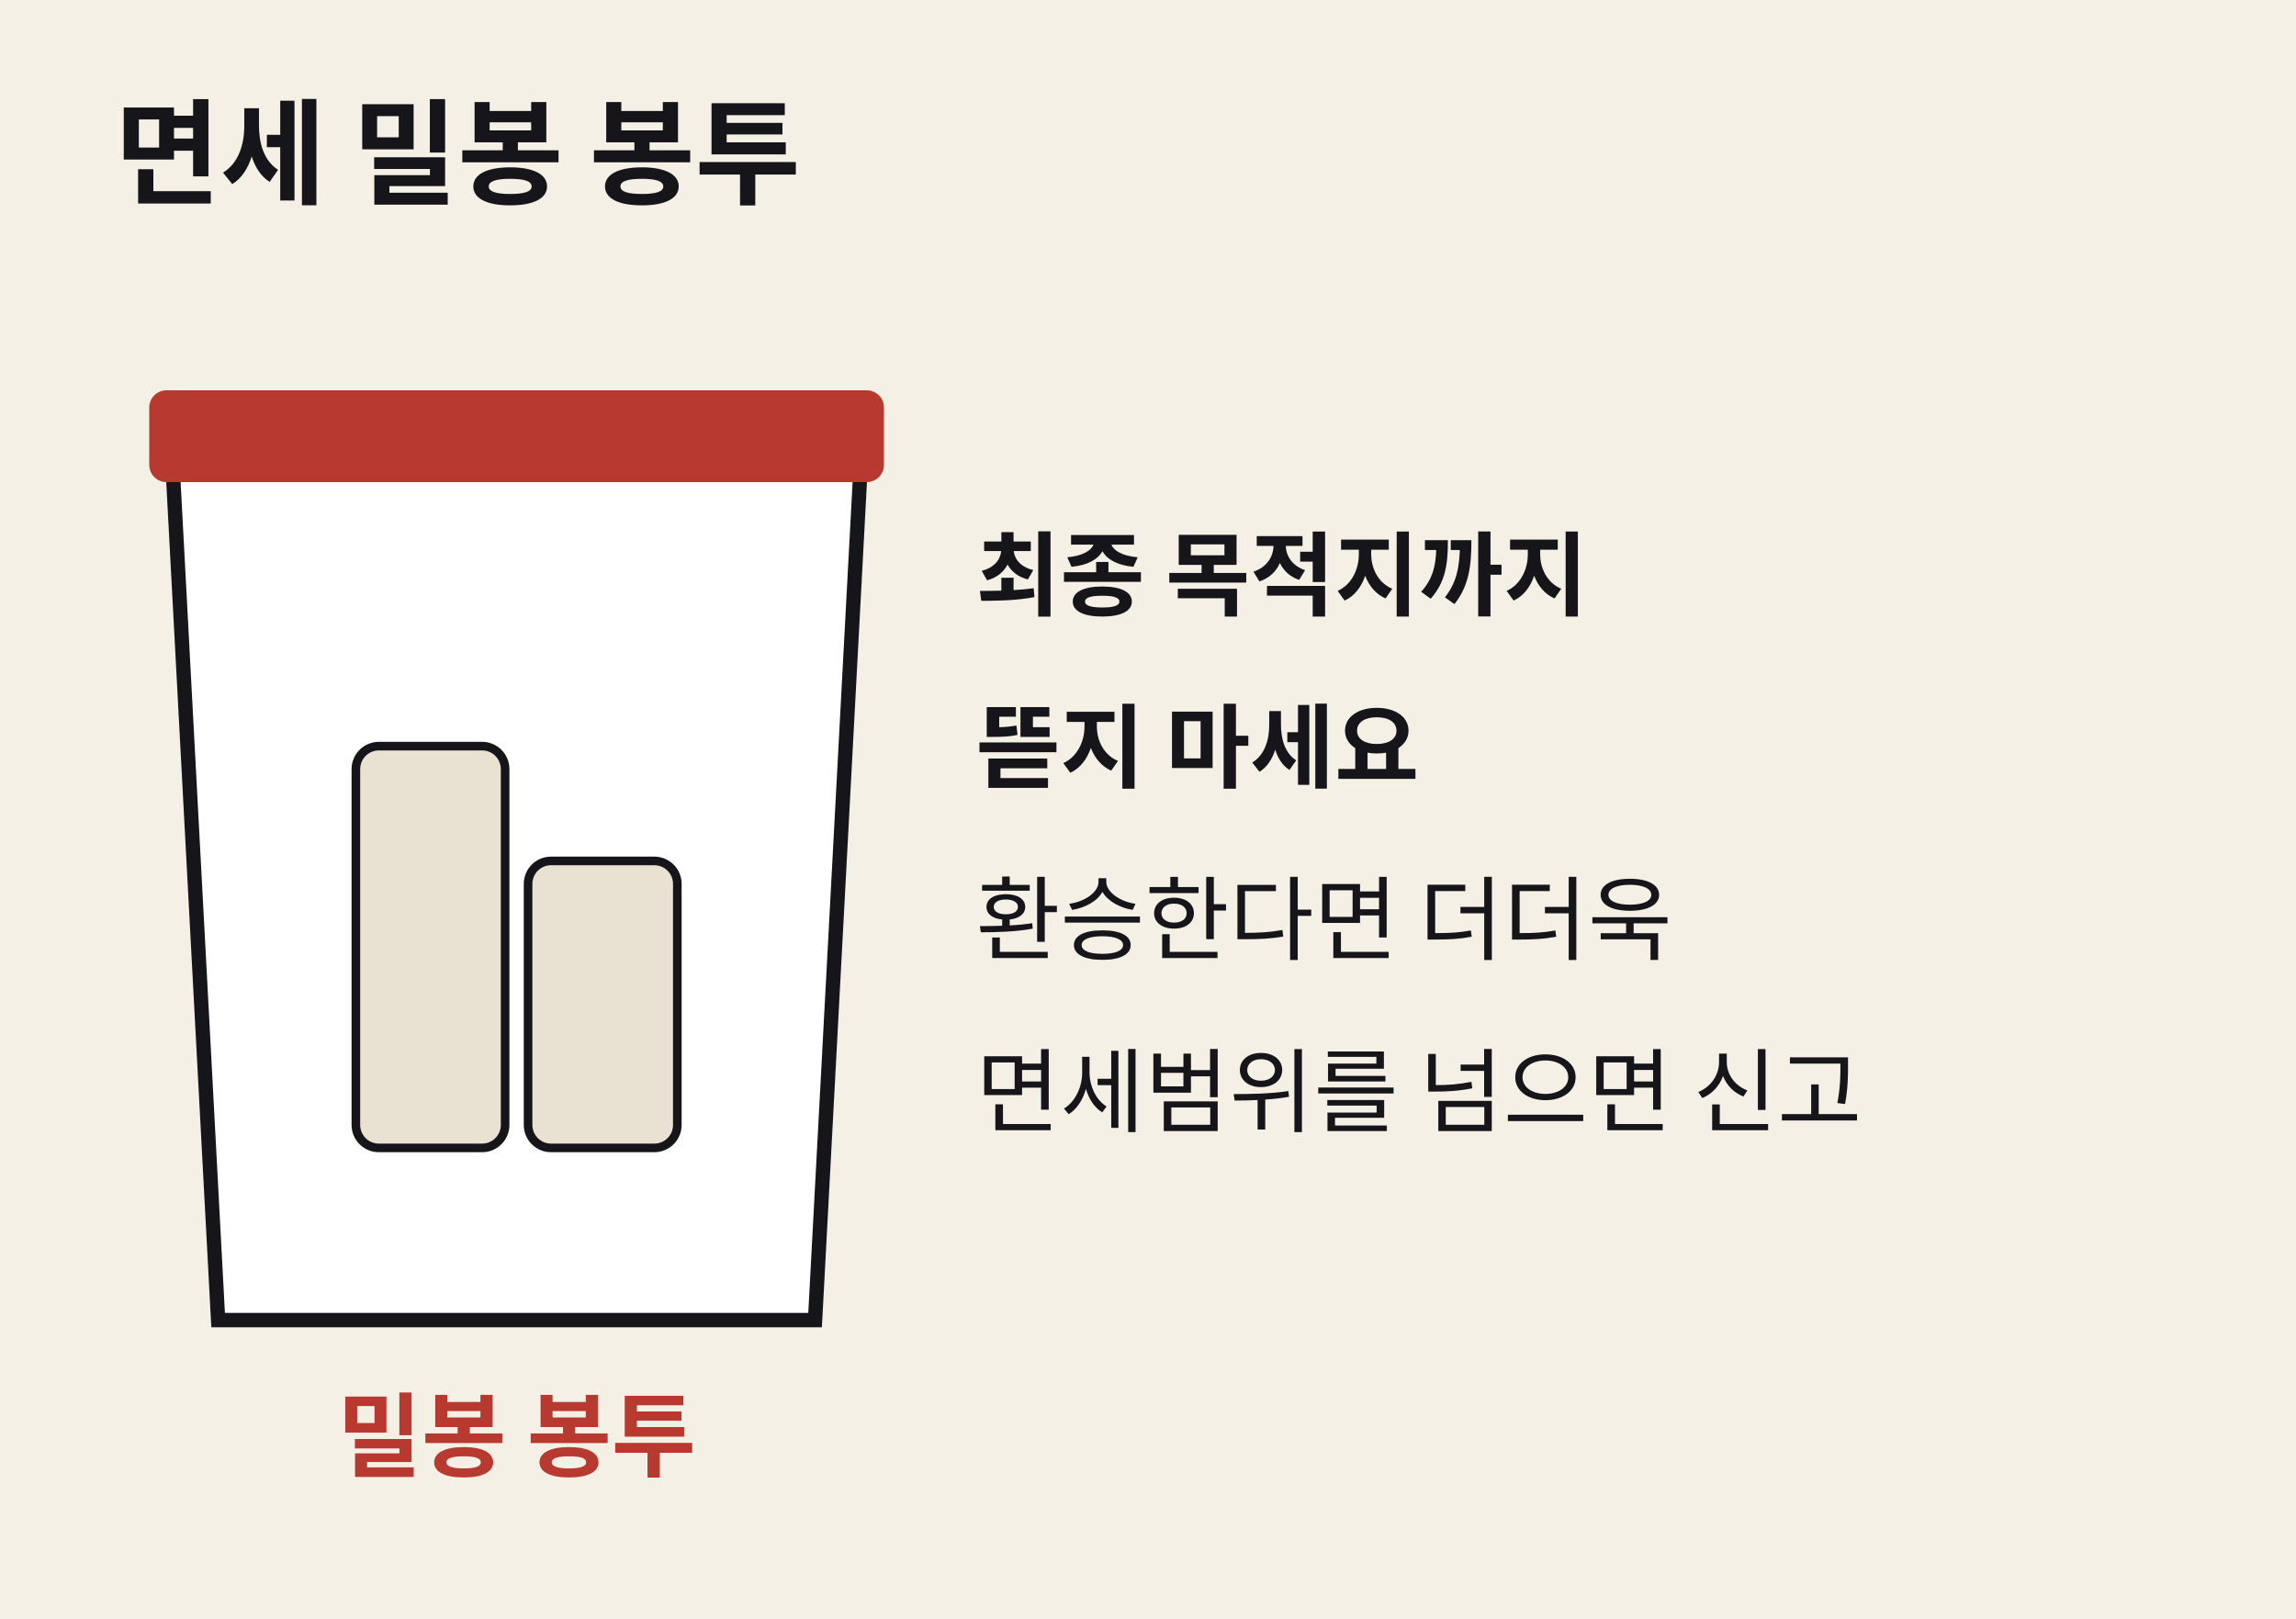
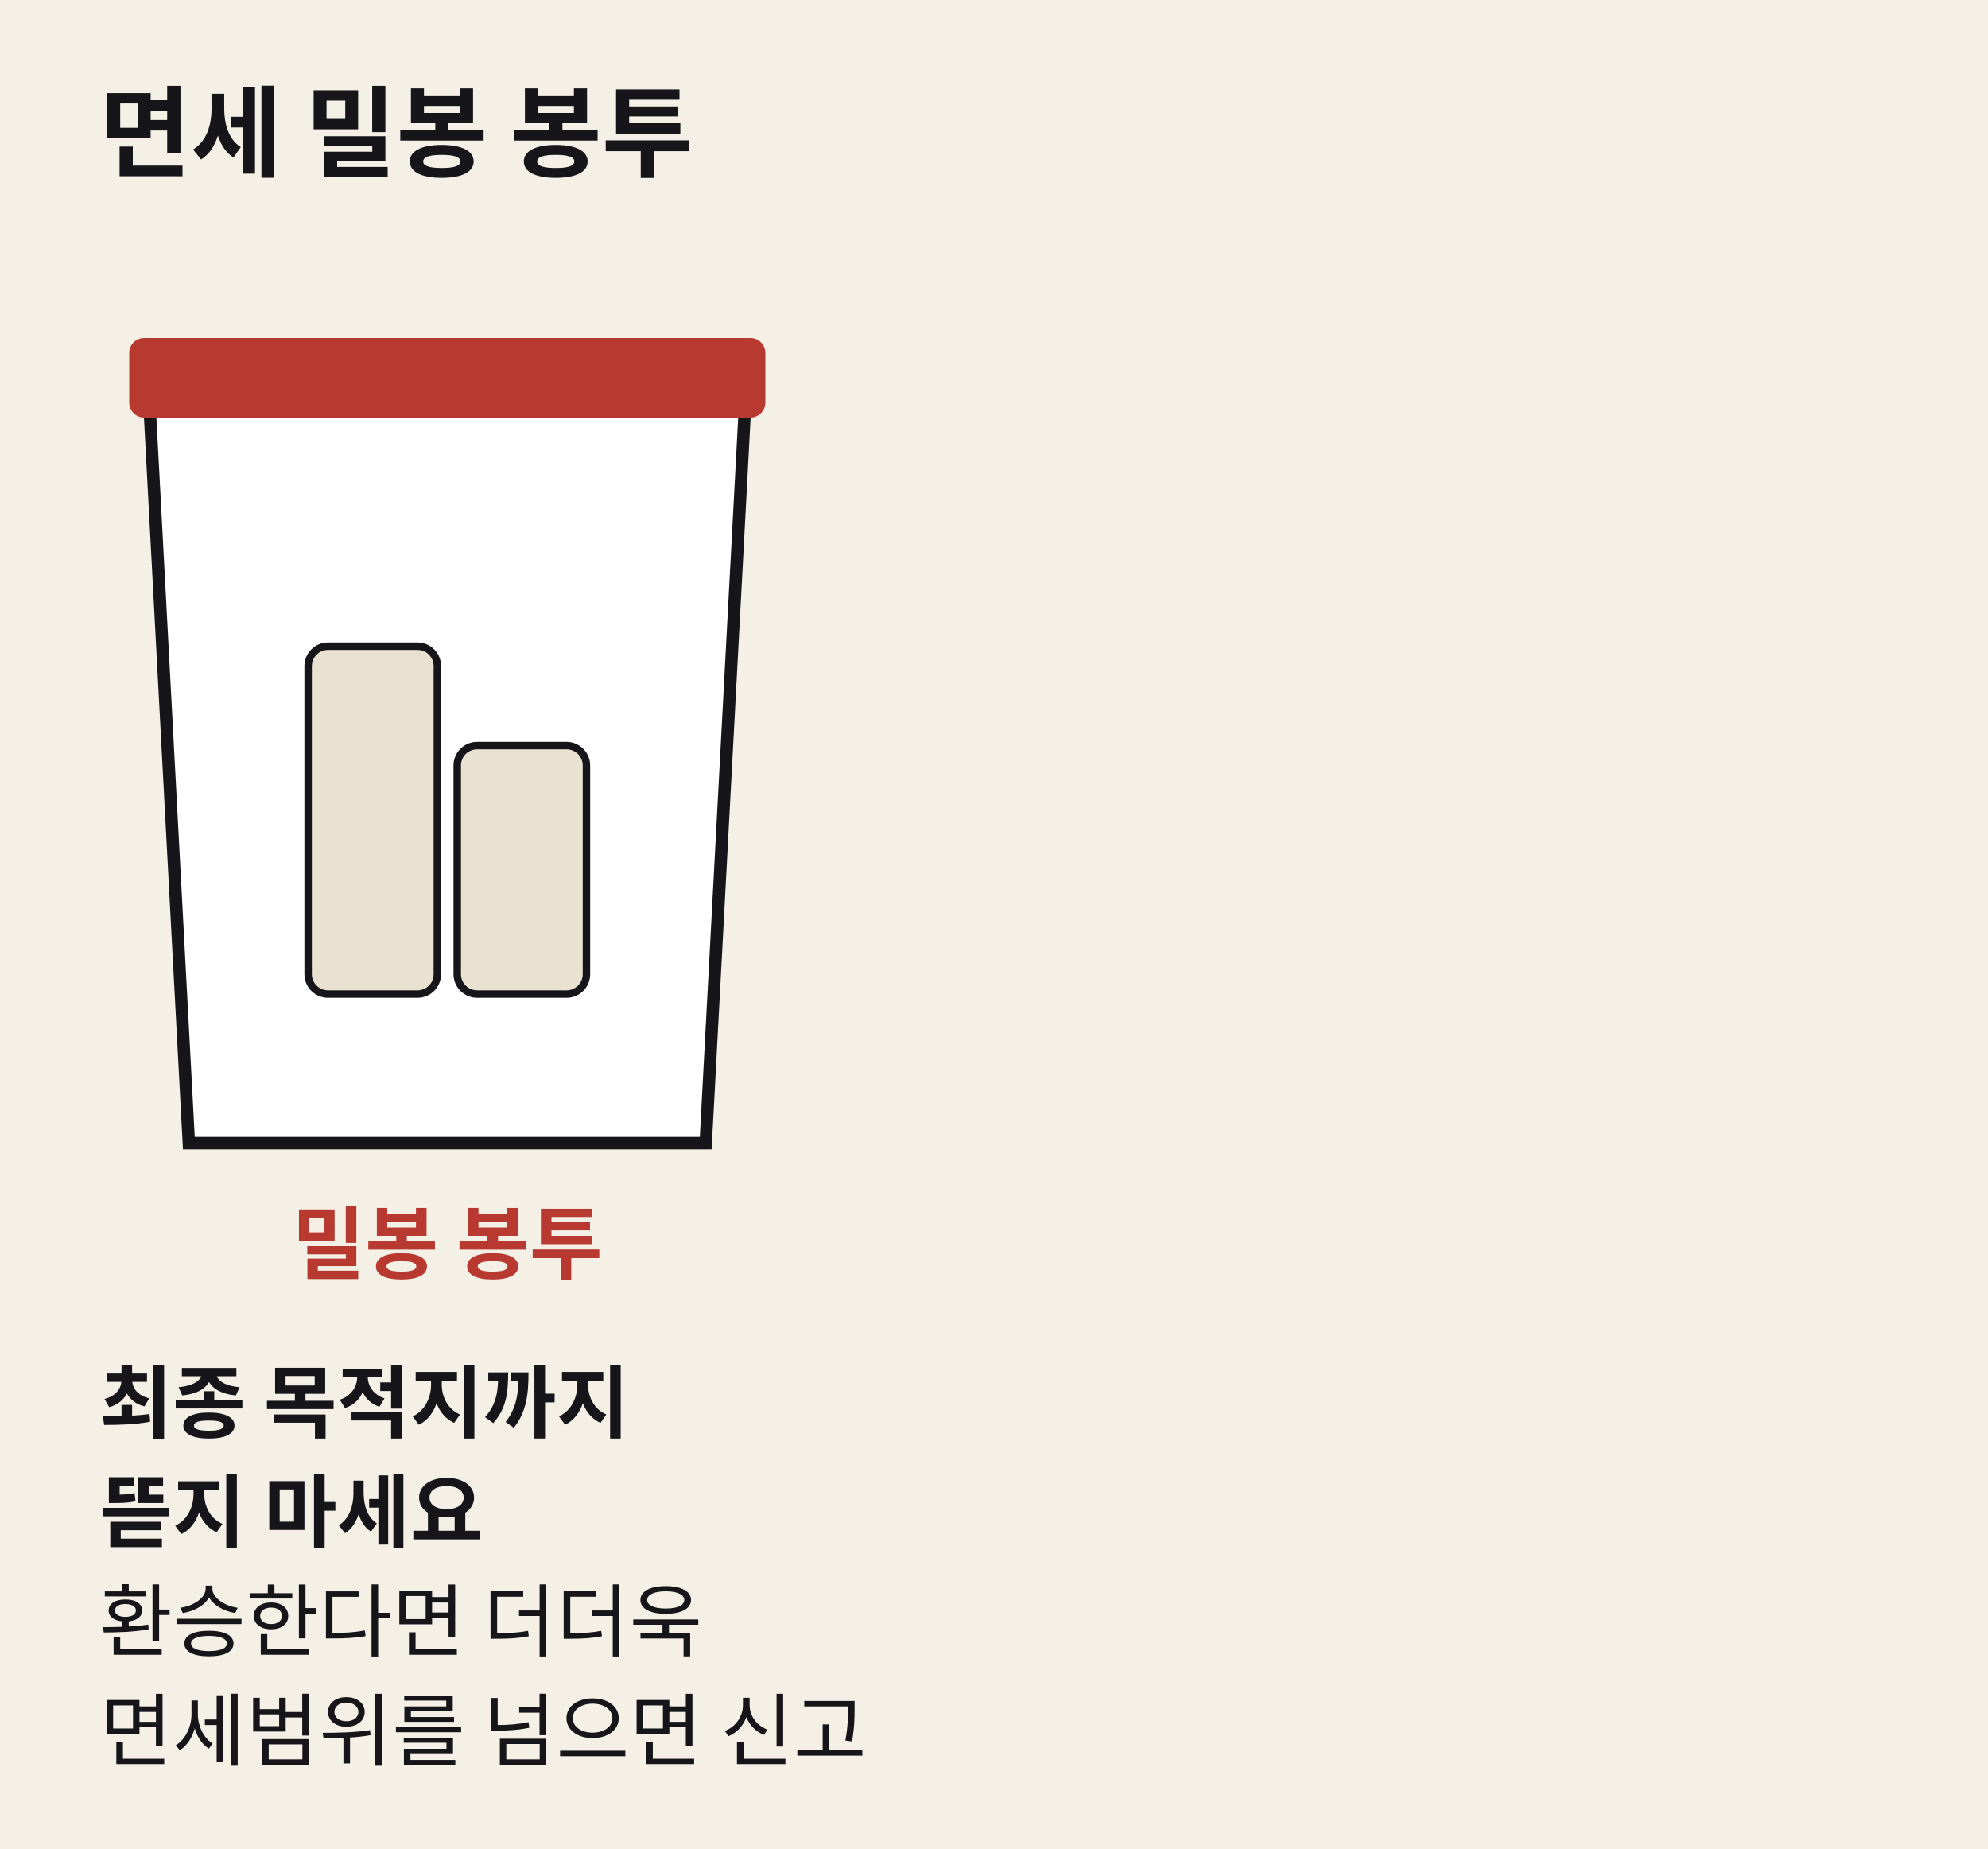
- <svg xmlns="http://www.w3.org/2000/svg" viewBox="0 0 400 282" role="img" aria-label="면세 밀봉 봉투" font-family="system-ui, -apple-system, &quot;Noto Sans KR&quot;, &quot;Noto Sans JP&quot;, &quot;Noto Sans TC&quot;, sans-serif">
-   <rect width="400" height="282" fill="#f4f0e6" />
+ <svg xmlns="http://www.w3.org/2000/svg" viewBox="0 0 400 372" role="img" aria-label="면세 밀봉 봉투" font-family="system-ui, -apple-system, &quot;Noto Sans KR&quot;, &quot;Noto Sans JP&quot;, &quot;Noto Sans TC&quot;, sans-serif">
+   <rect width="400" height="372" fill="#f4f0e6" />
  <text x="20" y="34" font-size="20" font-weight="700" fill="#16151a" text-anchor="start">면세 밀봉 봉투</text>
  <path d="M30,80 L150,80 L142,230 L38,230 z" fill="#ffffff" stroke="#16151a" stroke-width="2.5" />
  <rect x="26" y="68" width="128" height="16" rx="3" fill="#b8392f" stroke="none" stroke-width="0" />
  <rect x="62" y="130" width="26" height="70" rx="4" fill="#e9e2d3" stroke="#16151a" stroke-width="1.5" />
  <rect x="92" y="150" width="26" height="50" rx="4" fill="#e9e2d3" stroke="#16151a" stroke-width="1.5" />
  <text x="90" y="256" font-size="16" font-weight="700" fill="#b8392f" text-anchor="middle">밀봉 봉투</text>
-   <text x="170" y="106" font-size="16" font-weight="700" fill="#16151a" text-anchor="start">최종 목적지까지</text>
-   <text x="170" y="136" font-size="16" font-weight="700" fill="#16151a" text-anchor="start">뜯지 마세요</text>
-   <text x="170" y="166" font-size="16" font-weight="400" fill="#16151a" text-anchor="start">환승한다면 더더욱</text>
-   <text x="170" y="196" font-size="16" font-weight="400" fill="#16151a" text-anchor="start">면세범위를 넘으면 신고</text>
+   <text x="20" y="288" font-size="16" font-weight="700" fill="#16151a" text-anchor="start">최종 목적지까지</text>
+   <text x="20" y="310" font-size="16" font-weight="700" fill="#16151a" text-anchor="start">뜯지 마세요</text>
+   <text x="20" y="332" font-size="16" font-weight="400" fill="#16151a" text-anchor="start">환승한다면 더더욱</text>
+   <text x="20" y="354" font-size="16" font-weight="400" fill="#16151a" text-anchor="start">면세범위를 넘으면 신고</text>
</svg>
